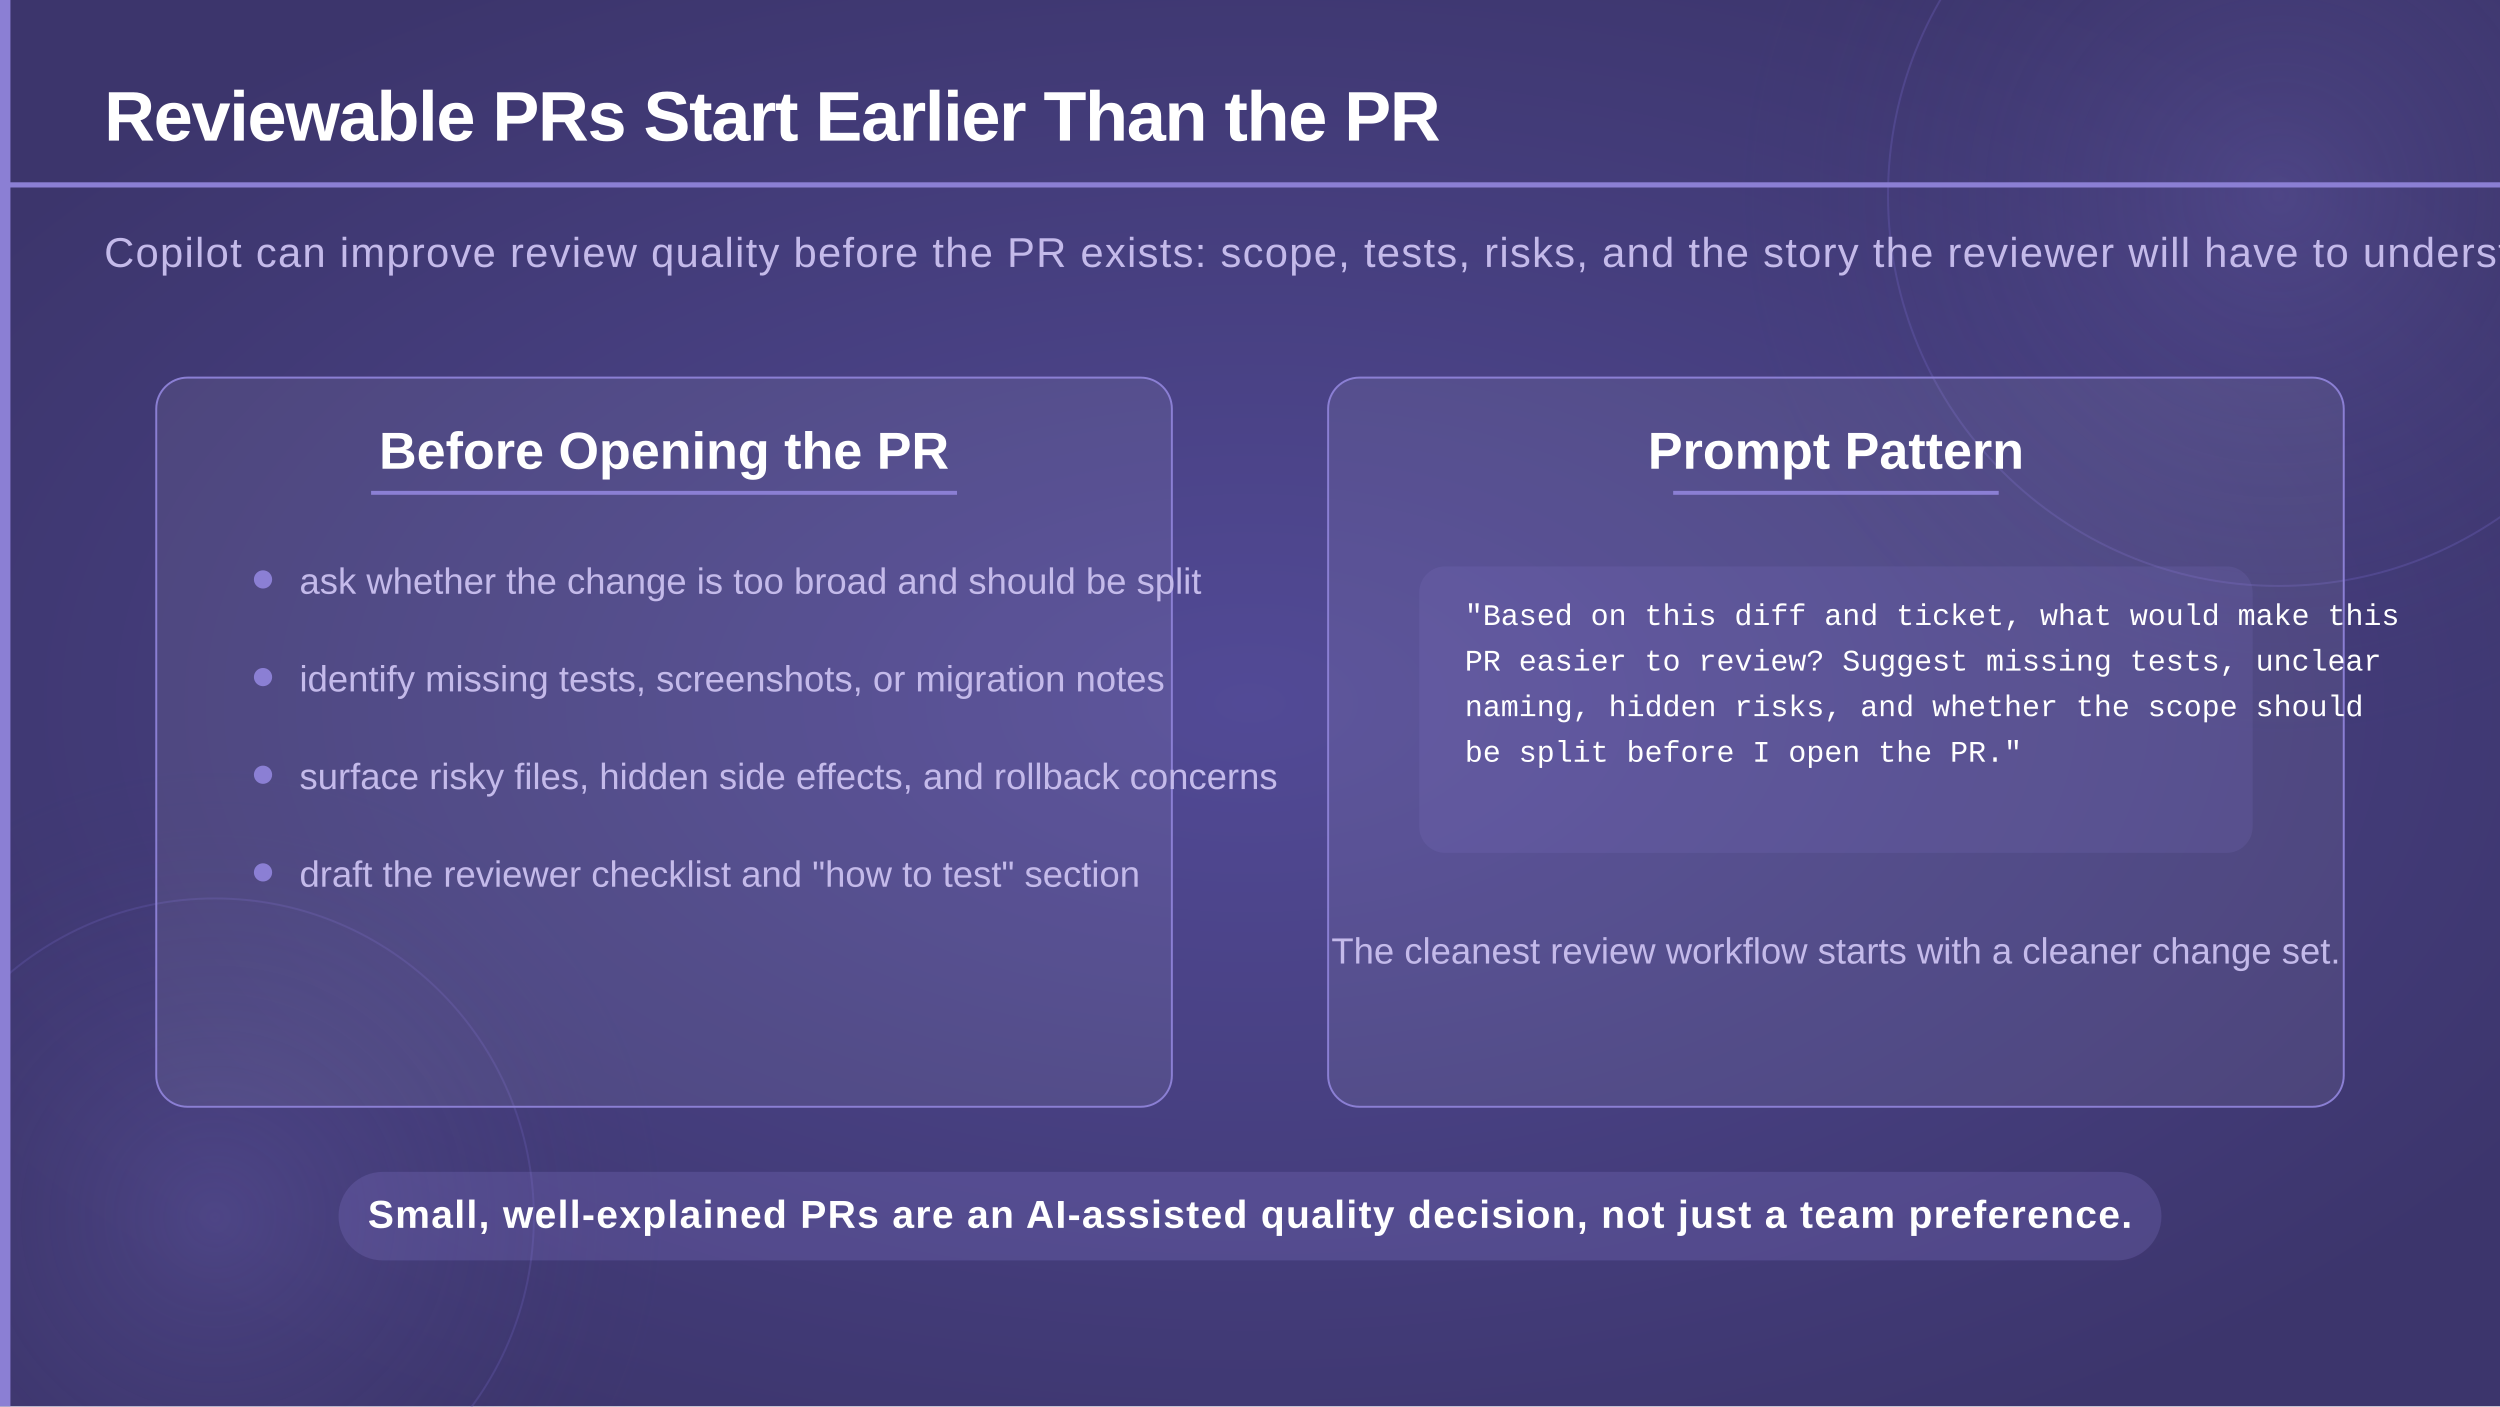
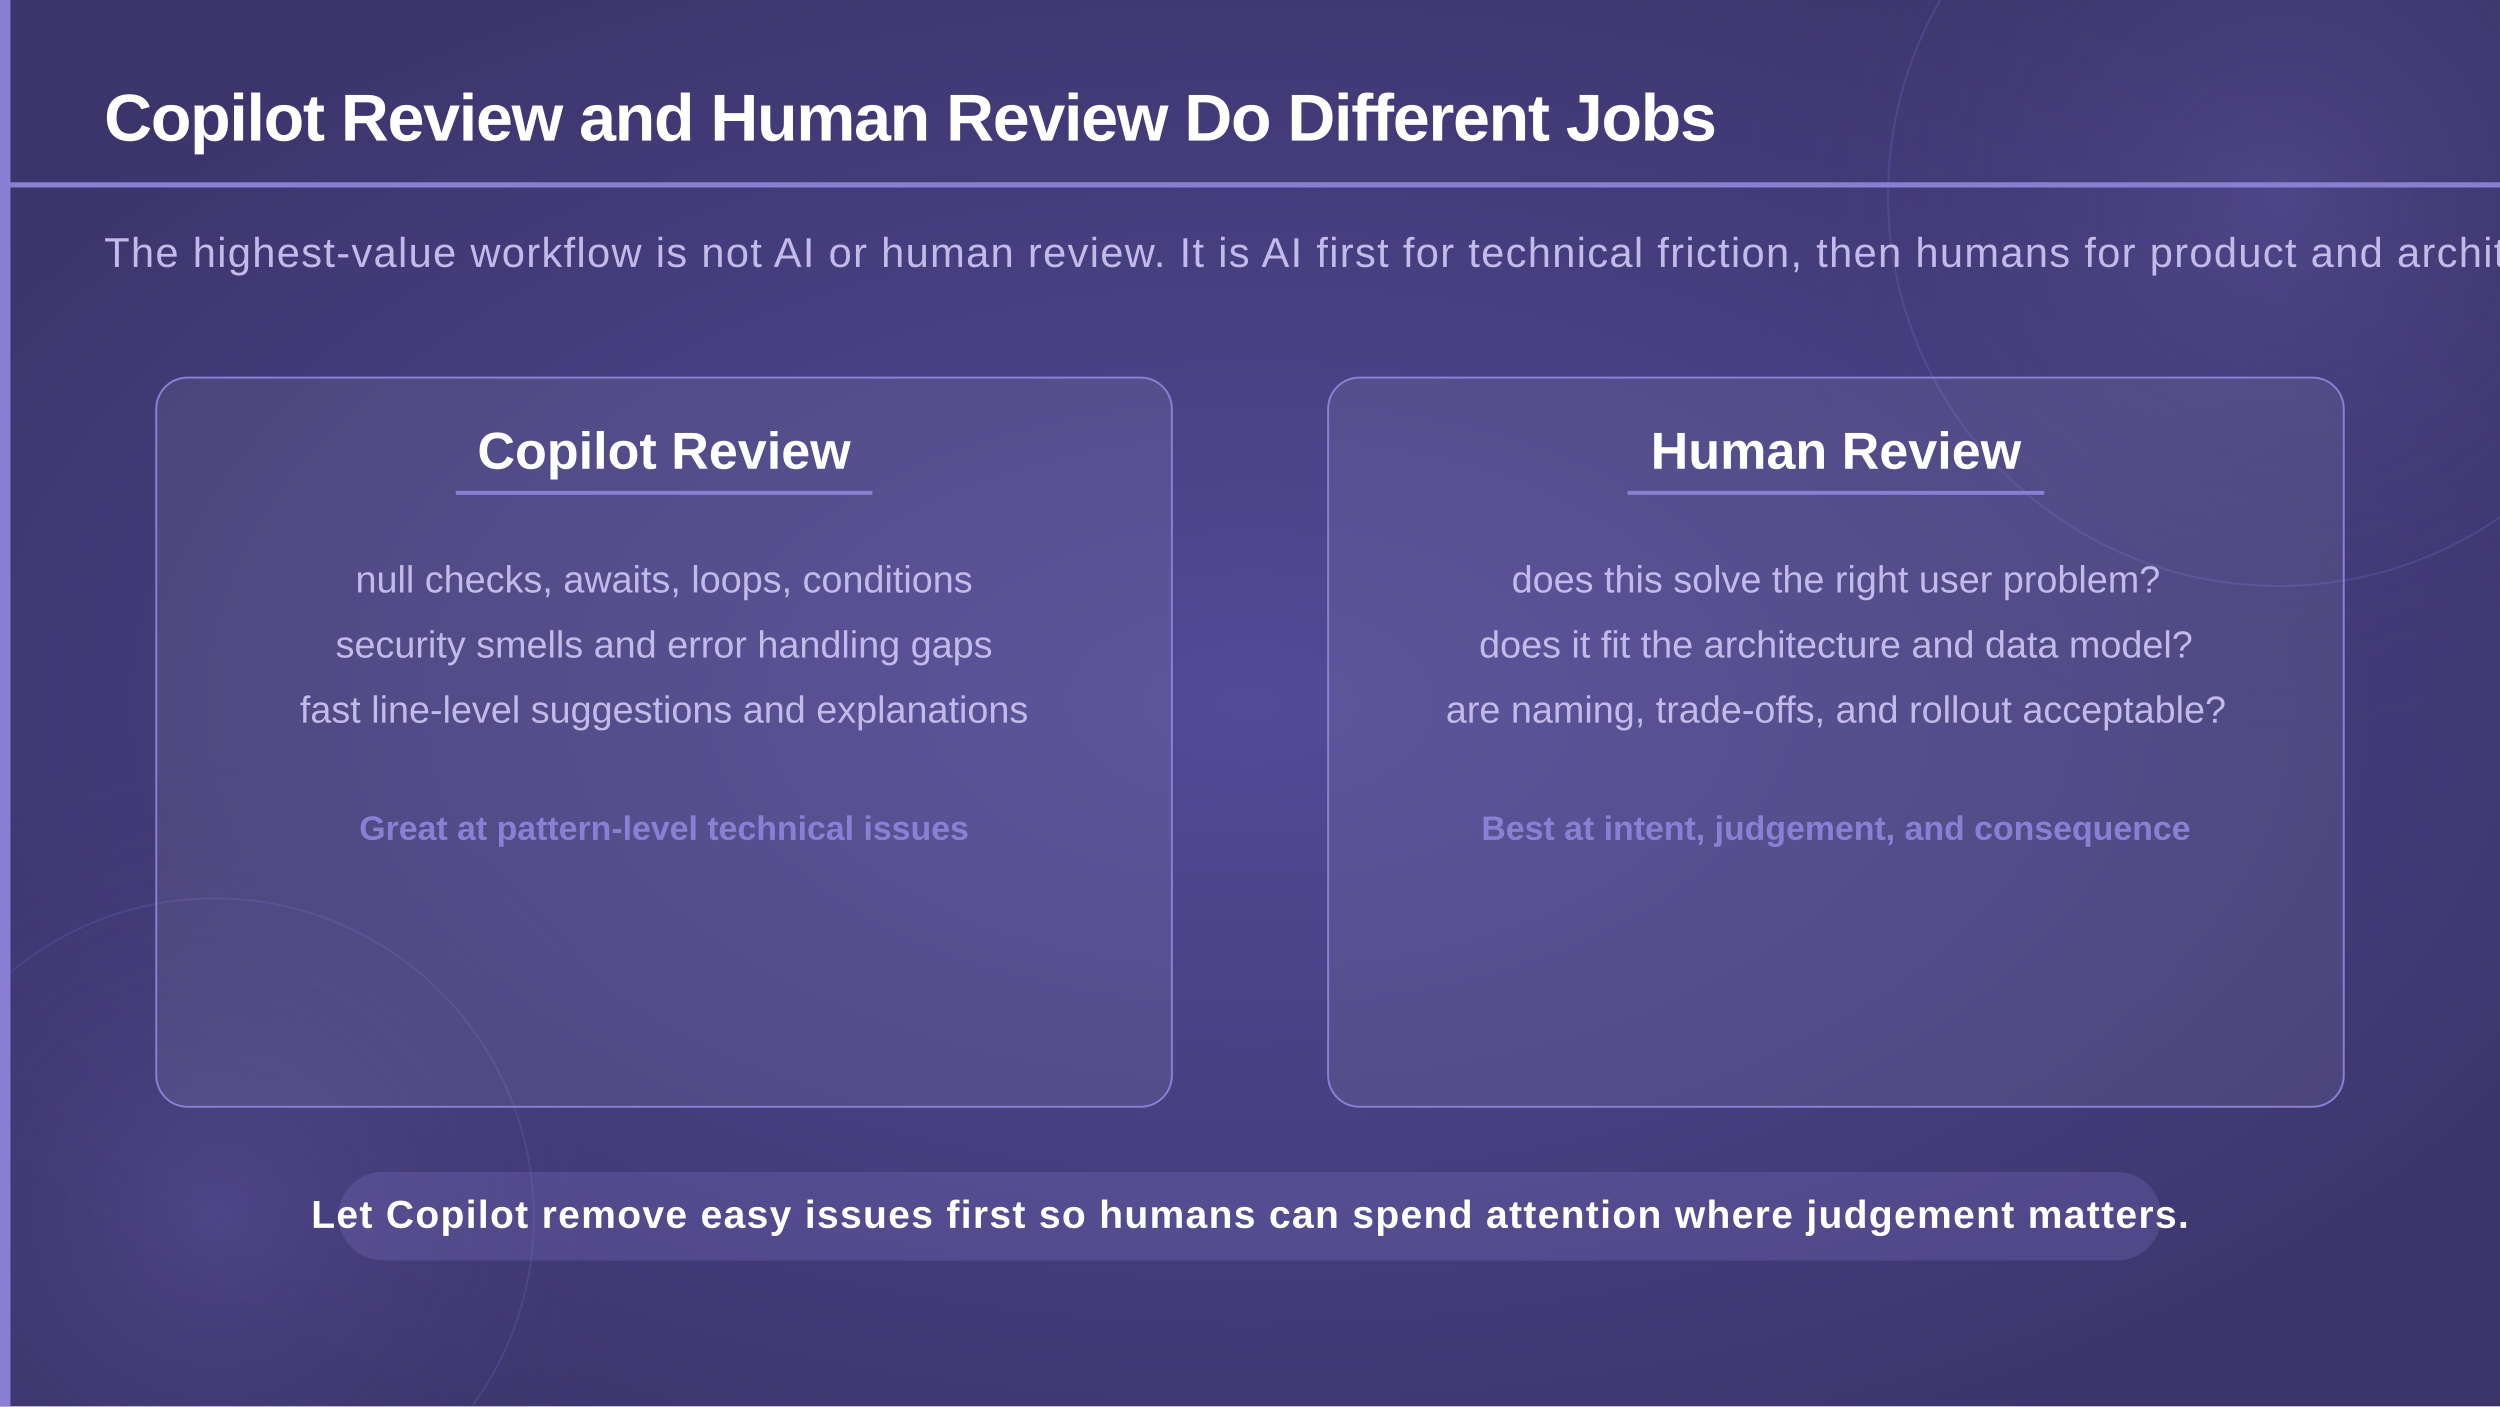
<svg xmlns="http://www.w3.org/2000/svg" viewBox="0 0 1920 1080" width="1920" height="1080">
  <defs>
    <radialGradient id="bgGlow" cx="50%" cy="50%" r="60%">
      <stop offset="0%" stop-color="#524a96" stop-opacity="1" />
      <stop offset="100%" stop-color="#3c356c" stop-opacity="1" />
    </radialGradient>
    <radialGradient id="circleGlow" cx="50%" cy="50%" r="50%">
      <stop offset="0%" stop-color="#7c70c8" stop-opacity="0.25" />
      <stop offset="100%" stop-color="#3c356c" stop-opacity="0" />
    </radialGradient>
  </defs>
  <rect width="1920" height="1080" fill="url(#bgGlow)" />
  <circle cx="1750" cy="150" r="420" fill="url(#circleGlow)" />
  <circle cx="1750" cy="150" r="300" fill="none" stroke="#6a5fb8" stroke-width="1.5" opacity="0.35" />
  <circle cx="165" cy="935" r="350" fill="url(#circleGlow)" />
  <circle cx="165" cy="935" r="245" fill="none" stroke="#6a5fb8" stroke-width="1.5" opacity="0.3" />
  <rect x="0" y="0" width="8" height="1080" fill="#8b7fd4" />
-   <text x="80" y="108" font-family="'Segoe UI', 'Helvetica Neue', Arial, sans-serif" font-size="54" font-weight="700" fill="#ffffff" letter-spacing="-1">Reviewable PRs Start Earlier Than the PR</text>
+   <text x="80" y="108" font-family="'Segoe UI', 'Helvetica Neue', Arial, sans-serif" font-size="51" font-weight="700" fill="#ffffff" letter-spacing="-1">Copilot Review and Human Review Do Different Jobs</text>
  <rect x="0" y="140" width="1920" height="4" fill="#8b7fd4" />
-   <text x="80" y="205" font-family="'Segoe UI', 'Helvetica Neue', Arial, sans-serif" font-size="32" font-weight="300" fill="#c4baea" letter-spacing="1">Copilot can improve review quality before the PR exists: scope, tests, risks, and the story the reviewer will have to understand.</text>
+   <text x="80" y="205" font-family="'Segoe UI', 'Helvetica Neue', Arial, sans-serif" font-size="32" font-weight="300" fill="#c4baea" letter-spacing="1">The highest-value workflow is not AI or human review. It is AI first for technical friction, then humans for product and architecture judgement.</text>
  <rect x="120" y="290" width="780" height="560" rx="24" fill="#ffffff" fill-opacity="0.07" stroke="#8b7fd4" stroke-width="1.5" />
-   <text x="510" y="360" text-anchor="middle" font-family="'Segoe UI', 'Helvetica Neue', Arial, sans-serif" font-size="40" font-weight="700" fill="#ffffff">Before Opening the PR</text>
-   <rect x="285" y="377" width="450" height="3" fill="#8b7fd4" />
-   <circle cx="202" cy="445" r="7" fill="#8b7fd4" />
-   <text x="230" y="456" font-family="'Segoe UI', 'Helvetica Neue', Arial, sans-serif" font-size="28" font-weight="300" fill="#c4baea">ask whether the change is too broad and should be split</text>
-   <circle cx="202" cy="520" r="7" fill="#8b7fd4" />
-   <text x="230" y="531" font-family="'Segoe UI', 'Helvetica Neue', Arial, sans-serif" font-size="28" font-weight="300" fill="#c4baea">identify missing tests, screenshots, or migration notes</text>
-   <circle cx="202" cy="595" r="7" fill="#8b7fd4" />
-   <text x="230" y="606" font-family="'Segoe UI', 'Helvetica Neue', Arial, sans-serif" font-size="28" font-weight="300" fill="#c4baea">surface risky files, hidden side effects, and rollback concerns</text>
-   <circle cx="202" cy="670" r="7" fill="#8b7fd4" />
-   <text x="230" y="681" font-family="'Segoe UI', 'Helvetica Neue', Arial, sans-serif" font-size="28" font-weight="300" fill="#c4baea">draft the reviewer checklist and "how to test" section</text>
+   <text x="510" y="360" text-anchor="middle" font-family="'Segoe UI', 'Helvetica Neue', Arial, sans-serif" font-size="40" font-weight="700" fill="#ffffff">Copilot Review</text>
+   <rect x="350" y="377" width="320" height="3" fill="#8b7fd4" />
+   <text x="510" y="455" text-anchor="middle" font-family="'Segoe UI', 'Helvetica Neue', Arial, sans-serif" font-size="29" font-weight="300" fill="#c4baea">null checks, awaits, loops, conditions</text>
+   <text x="510" y="505" text-anchor="middle" font-family="'Segoe UI', 'Helvetica Neue', Arial, sans-serif" font-size="29" font-weight="300" fill="#c4baea">security smells and error handling gaps</text>
+   <text x="510" y="555" text-anchor="middle" font-family="'Segoe UI', 'Helvetica Neue', Arial, sans-serif" font-size="29" font-weight="300" fill="#c4baea">fast line-level suggestions and explanations</text>
+   <text x="510" y="645" text-anchor="middle" font-family="'Segoe UI', 'Helvetica Neue', Arial, sans-serif" font-size="26" font-weight="700" fill="#8b7fd4">Great at pattern-level technical issues</text>
  <rect x="1020" y="290" width="780" height="560" rx="24" fill="#ffffff" fill-opacity="0.07" stroke="#8b7fd4" stroke-width="1.5" />
-   <text x="1410" y="360" text-anchor="middle" font-family="'Segoe UI', 'Helvetica Neue', Arial, sans-serif" font-size="40" font-weight="700" fill="#ffffff">Prompt Pattern</text>
-   <rect x="1285" y="377" width="250" height="3" fill="#8b7fd4" />
-   <rect x="1090" y="435" width="640" height="220" rx="20" fill="#8b7fd4" opacity="0.14" />
-   <text x="1125" y="480" font-family="'Consolas', 'Courier New', monospace" font-size="23" fill="#ffffff">"Based on this diff and ticket, what would make this</text>
-   <text x="1125" y="515" font-family="'Consolas', 'Courier New', monospace" font-size="23" fill="#ffffff">PR easier to review? Suggest missing tests, unclear</text>
-   <text x="1125" y="550" font-family="'Consolas', 'Courier New', monospace" font-size="23" fill="#ffffff">naming, hidden risks, and whether the scope should</text>
-   <text x="1125" y="585" font-family="'Consolas', 'Courier New', monospace" font-size="23" fill="#ffffff">be split before I open the PR."</text>
-   <text x="1410" y="740" text-anchor="middle" font-family="'Segoe UI', 'Helvetica Neue', Arial, sans-serif" font-size="28" font-weight="300" fill="#c4baea">The cleanest review workflow starts with a cleaner change set.</text>
+   <text x="1410" y="360" text-anchor="middle" font-family="'Segoe UI', 'Helvetica Neue', Arial, sans-serif" font-size="40" font-weight="700" fill="#ffffff">Human Review</text>
+   <rect x="1250" y="377" width="320" height="3" fill="#8b7fd4" />
+   <text x="1410" y="455" text-anchor="middle" font-family="'Segoe UI', 'Helvetica Neue', Arial, sans-serif" font-size="29" font-weight="300" fill="#c4baea">does this solve the right user problem?</text>
+   <text x="1410" y="505" text-anchor="middle" font-family="'Segoe UI', 'Helvetica Neue', Arial, sans-serif" font-size="29" font-weight="300" fill="#c4baea">does it fit the architecture and data model?</text>
+   <text x="1410" y="555" text-anchor="middle" font-family="'Segoe UI', 'Helvetica Neue', Arial, sans-serif" font-size="29" font-weight="300" fill="#c4baea">are naming, trade-offs, and rollout acceptable?</text>
+   <text x="1410" y="645" text-anchor="middle" font-family="'Segoe UI', 'Helvetica Neue', Arial, sans-serif" font-size="26" font-weight="700" fill="#8b7fd4">Best at intent, judgement, and consequence</text>
  <rect x="260" y="900" width="1400" height="68" rx="34" fill="#8b7fd4" opacity="0.22" />
-   <text x="960" y="943" text-anchor="middle" font-family="'Segoe UI', 'Helvetica Neue', Arial, sans-serif" font-size="30" font-weight="600" fill="#ffffff" letter-spacing="1">Small, well-explained PRs are an AI-assisted quality decision, not just a team preference.</text>
+   <text x="960" y="943" text-anchor="middle" font-family="'Segoe UI', 'Helvetica Neue', Arial, sans-serif" font-size="30" font-weight="600" fill="#ffffff" letter-spacing="1">Let Copilot remove easy issues first so humans can spend attention where judgement matters.</text>
</svg>
